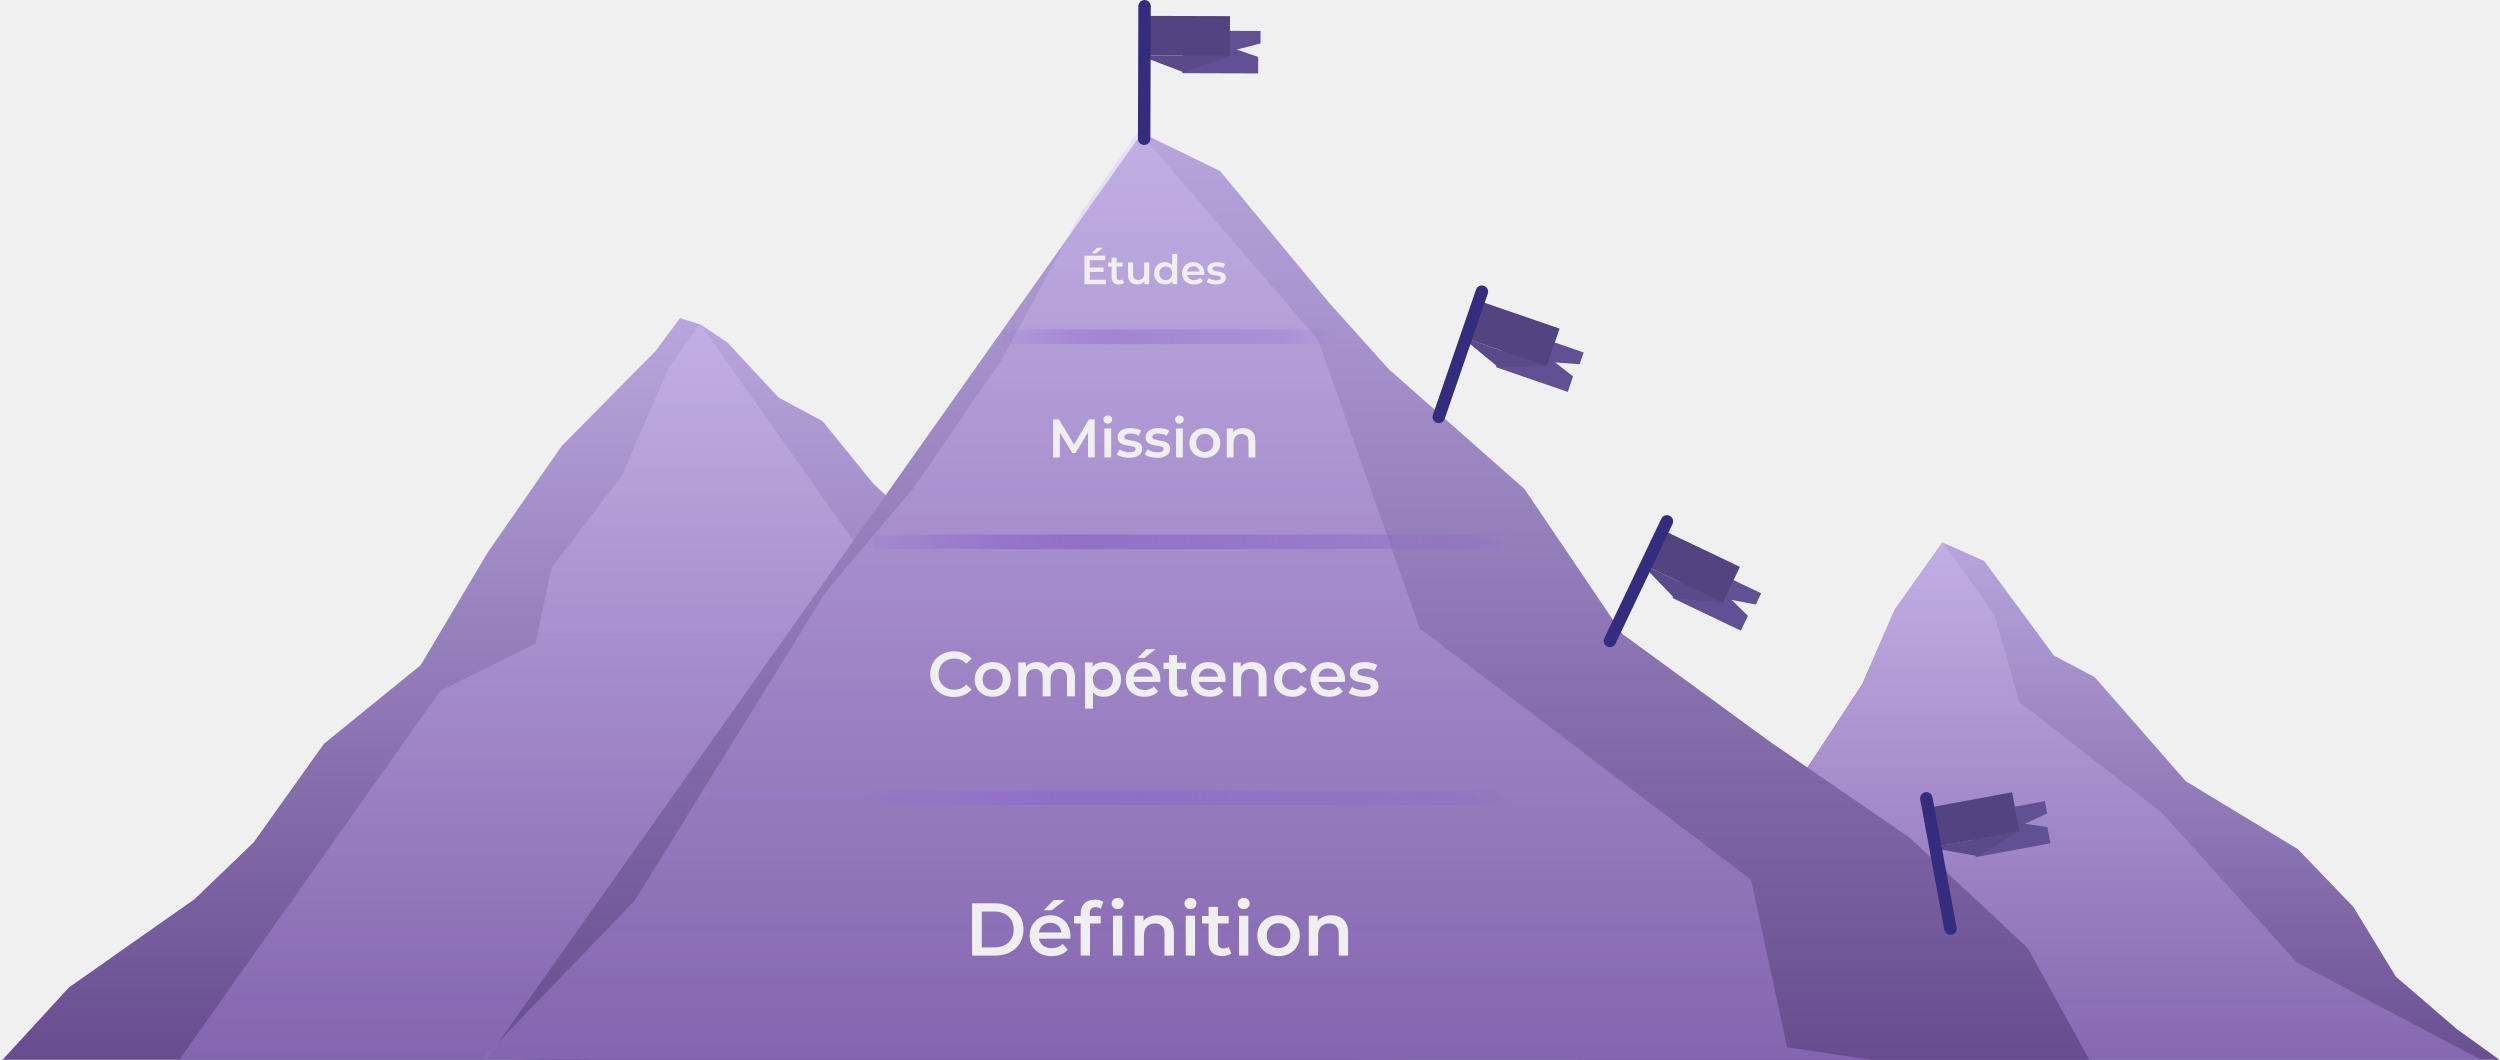
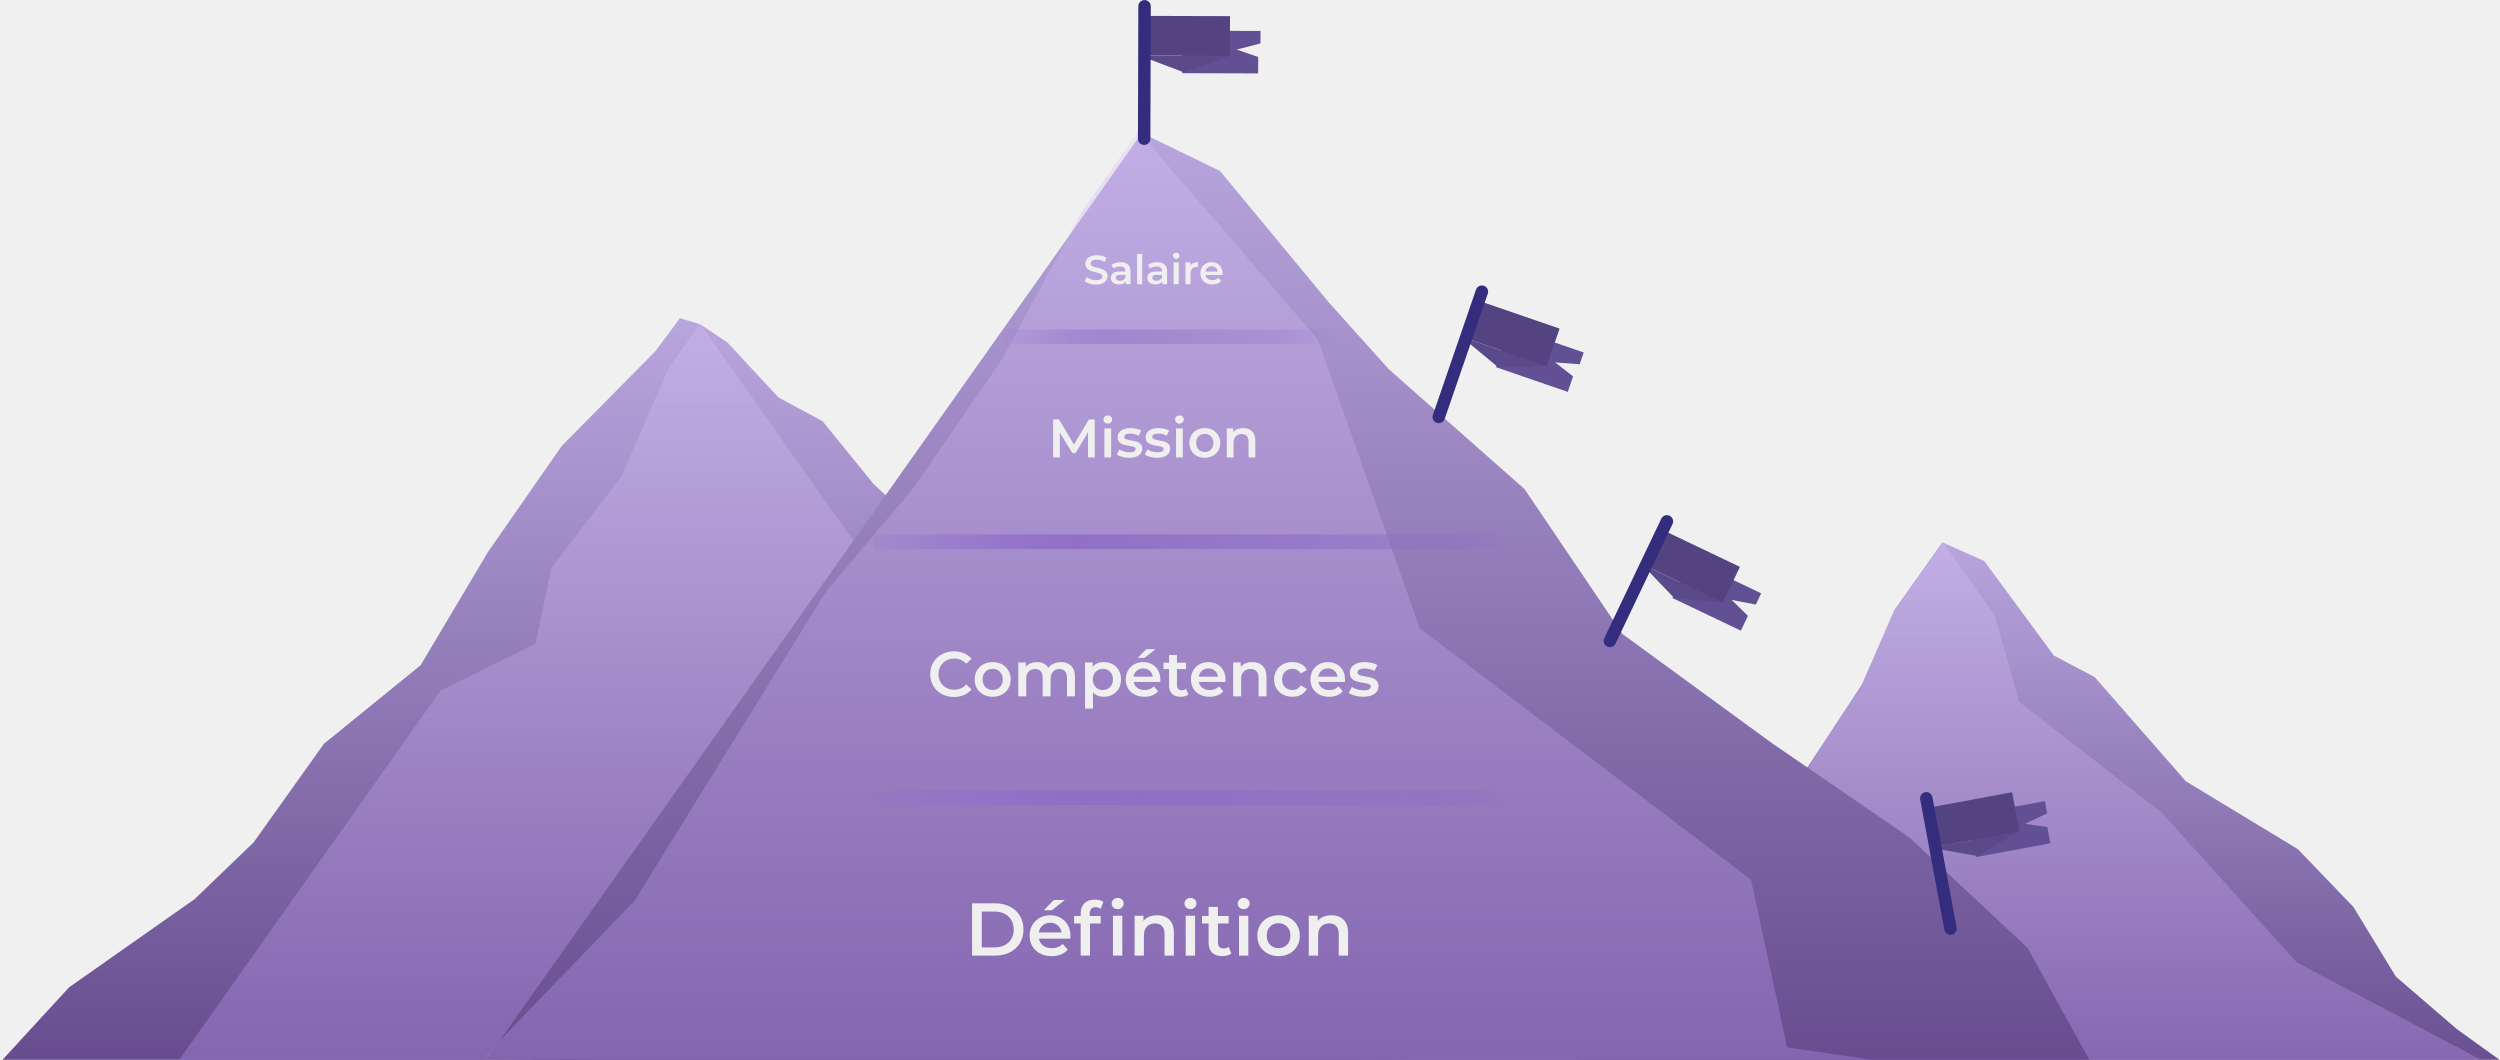
<svg xmlns="http://www.w3.org/2000/svg" width="2208" height="936" viewBox="0 0 2208 936" fill="none">
  <g clip-path="url(#clip0)">
    <path d="M1715.46 479L1752.5 495.5L1814 579L1850 598L1930.5 690L2029.5 750L2078.5 801L2116 862.5L2170 909L2228 950.711L1381 951L1441 895L1474.18 819.5L1514.5 717H1570.5L1644.5 604.5L1673.3 538.5L1715.46 479Z" fill="url(#paint0_linear)" />
    <path d="M1716.14 479L1670.8 543L1644.5 606L1604.5 665.5L1592.5 686L1381 952H2221.5L2028.5 850L1909.5 718L1783.5 620L1761.45 543L1716.14 479Z" fill="url(#paint1_linear)" />
    <path d="M618.5 286.5L642.5 302.5L687.5 351L726.5 372L771.552 427.5L1322 934.604L116 948L-6.5 945.5L61 872L172 794L224 744L286 657L371.5 587.5L431 487.5L496 394L579 310L600.5 281L618.5 286.5Z" fill="url(#paint2_linear)" />
    <path d="M618.302 286L1087 949.5L154 942L173.508 914.5L228.709 836.5L264.802 785.5L304.08 730L348.665 667L389.005 610L473 568.5L487 501.5L549 420.5L590.347 325.5L618.302 286Z" fill="url(#paint3_linear)" />
    <path d="M1008.5 117.5L1077.5 151L1173.5 267L1226.5 326L1346.5 432L1433 560L1564.5 656L1686.5 739.772L1790.75 837.136L1855.5 954.5L430 935L1008.5 117.5Z" fill="url(#paint4_linear)" />
    <path d="M1005.5 116L1164 300L1254 555L1546.5 777L1578.42 925L1733.5 948L426 935L560.5 795.5L729.5 522.5L806 432L884.5 318L955.616 186.5L1005.5 116Z" fill="url(#paint5_linear)" />
    <path d="M771 478.5H1381M626 704.5H1535.5" stroke="url(#paint6_linear)" stroke-opacity="0.9" stroke-width="13" />
    <line x1="885" y1="297.5" x2="1205" y2="297.5" stroke="url(#paint7_linear)" stroke-opacity="0.5" stroke-width="13" />
    <path d="M1550.74 533.946L1555.47 524.018L1493.2 494.312L1477.05 528.159L1537.52 557.003L1543.77 543.916L1529.42 529.869L1550.74 533.946Z" fill="#625095" />
    <path d="M1479.07 528.569L1449.57 497.88L1521.49 532.181L1479.07 528.569Z" fill="#5A4A89" />
    <path d="M1469.91 468.802L1536.7 500.66L1521.63 532.251L1454.84 500.393L1469.91 468.802Z" fill="#534381" />
    <rect x="1469.62" y="453.153" width="11" height="128" rx="5.5" transform="rotate(25.5 1469.62 453.153)" fill="#342D7E" />
    <path d="M1395.14 321.719L1398.73 311.318L1333.49 288.854L1321.28 324.311L1384.63 346.124L1389.35 332.414L1373.5 320.082L1395.14 321.719Z" fill="#625095" />
    <path d="M1323.33 324.489L1290.55 297.337L1365.88 323.276L1323.33 324.489Z" fill="#5A4A89" />
    <path d="M1307.46 266.144L1377.43 290.236L1366.03 323.329L1296.07 299.237L1307.46 266.144Z" fill="#534381" />
    <rect x="1305.4" y="250.628" width="11" height="128" rx="5.5" transform="rotate(19 1305.4 250.628)" fill="#342D7E" />
    <path d="M1113.27 38.341L1113.3 27.341L1044.3 27.133L1044.19 64.633L1111.19 64.835L1111.23 50.335L1092.25 43.778L1113.27 38.341Z" fill="#625095" />
    <path d="M1046.19 64.138L1006.4 49.018L1086.07 49.259L1046.19 64.138Z" fill="#5A4A89" />
    <path d="M1012.34 14.036L1086.34 14.259L1086.24 49.259L1012.24 49.036L1012.34 14.036Z" fill="#534381" />
    <rect x="1005.39" y="0.015" width="11" height="128" rx="5.5" transform="rotate(0.172961 1005.39 0.0151367)" fill="#342D7E" />
    <path d="M1808.03 718.363L1806.03 707.548L1738.18 720.122L1745.02 756.994L1810.9 744.784L1808.25 730.527L1788.39 727.598L1808.03 718.363Z" fill="#625095" />
    <path d="M1746.89 756.138L1704.99 748.649L1783.33 734.129L1746.89 756.138Z" fill="#5A4A89" />
    <path d="M1704.35 713.171L1777.11 699.686L1783.49 734.1L1710.73 747.585L1704.35 713.171Z" fill="#534381" />
    <rect x="1694.92" y="700.681" width="11" height="128" rx="5.5" transform="rotate(-10.5 1694.92 700.681)" fill="#342D7E" />
-     <path d="M976.702 247.076V251H957.802V225.8H976.198V229.724H962.482V236.276H974.65V240.128H962.482V247.076H976.702ZM968.89 218.816H974.182L967.918 223.748H964.03L968.89 218.816ZM992.692 249.956C992.164 250.388 991.516 250.712 990.748 250.928C990.004 251.144 989.212 251.252 988.372 251.252C986.26 251.252 984.628 250.7 983.476 249.596C982.324 248.492 981.748 246.884 981.748 244.772V235.52H978.58V231.92H981.748V227.528H986.248V231.92H991.396V235.52H986.248V244.664C986.248 245.6 986.476 246.32 986.932 246.824C987.388 247.304 988.048 247.544 988.912 247.544C989.92 247.544 990.76 247.28 991.432 246.752L992.692 249.956ZM1015.01 231.776V251H1010.72V248.552C1010 249.416 1009.1 250.088 1008.02 250.568C1006.94 251.024 1005.78 251.252 1004.53 251.252C1001.96 251.252 999.933 250.544 998.445 249.128C996.981 247.688 996.249 245.564 996.249 242.756V231.776H1000.75V242.144C1000.75 243.872 1001.13 245.168 1001.9 246.032C1002.69 246.872 1003.81 247.292 1005.25 247.292C1006.86 247.292 1008.13 246.8 1009.07 245.816C1010.03 244.808 1010.51 243.368 1010.51 241.496V231.776H1015.01ZM1039.73 224.288V251H1035.41V248.516C1034.66 249.428 1033.74 250.112 1032.63 250.568C1031.55 251.024 1030.35 251.252 1029.03 251.252C1027.19 251.252 1025.52 250.844 1024.03 250.028C1022.57 249.212 1021.41 248.06 1020.57 246.572C1019.73 245.06 1019.31 243.332 1019.31 241.388C1019.31 239.444 1019.73 237.728 1020.57 236.24C1021.41 234.752 1022.57 233.6 1024.03 232.784C1025.52 231.968 1027.19 231.56 1029.03 231.56C1030.31 231.56 1031.47 231.776 1032.53 232.208C1033.58 232.64 1034.48 233.288 1035.23 234.152V224.288H1039.73ZM1029.57 247.4C1030.65 247.4 1031.63 247.16 1032.49 246.68C1033.35 246.176 1034.04 245.468 1034.54 244.556C1035.05 243.644 1035.3 242.588 1035.3 241.388C1035.3 240.188 1035.05 239.132 1034.54 238.22C1034.04 237.308 1033.35 236.612 1032.49 236.132C1031.63 235.628 1030.65 235.376 1029.57 235.376C1028.49 235.376 1027.52 235.628 1026.66 236.132C1025.79 236.612 1025.11 237.308 1024.61 238.22C1024.1 239.132 1023.85 240.188 1023.85 241.388C1023.85 242.588 1024.1 243.644 1024.61 244.556C1025.11 245.468 1025.79 246.176 1026.66 246.68C1027.52 247.16 1028.49 247.4 1029.57 247.4ZM1063.68 241.496C1063.68 241.808 1063.66 242.252 1063.61 242.828H1048.53C1048.79 244.244 1049.48 245.372 1050.58 246.212C1051.71 247.028 1053.1 247.436 1054.76 247.436C1056.87 247.436 1058.61 246.74 1059.98 245.348L1062.39 248.12C1061.52 249.152 1060.43 249.932 1059.11 250.46C1057.79 250.988 1056.3 251.252 1054.65 251.252C1052.54 251.252 1050.68 250.832 1049.07 249.992C1047.46 249.152 1046.21 247.988 1045.32 246.5C1044.46 244.988 1044.03 243.284 1044.03 241.388C1044.03 239.516 1044.45 237.836 1045.29 236.348C1046.15 234.836 1047.34 233.66 1048.85 232.82C1050.36 231.98 1052.07 231.56 1053.96 231.56C1055.84 231.56 1057.5 231.98 1058.97 232.82C1060.46 233.636 1061.61 234.8 1062.42 236.312C1063.26 237.8 1063.68 239.528 1063.68 241.496ZM1053.96 235.16C1052.52 235.16 1051.3 235.592 1050.29 236.456C1049.31 237.296 1048.71 238.424 1048.49 239.84H1059.4C1059.21 238.448 1058.62 237.32 1057.64 236.456C1056.65 235.592 1055.43 235.16 1053.96 235.16ZM1073.95 251.252C1072.39 251.252 1070.86 251.048 1069.37 250.64C1067.89 250.232 1066.7 249.716 1065.81 249.092L1067.54 245.672C1068.4 246.248 1069.43 246.716 1070.63 247.076C1071.86 247.412 1073.06 247.58 1074.23 247.58C1076.92 247.58 1078.27 246.872 1078.27 245.456C1078.27 244.784 1077.92 244.316 1077.22 244.052C1076.55 243.788 1075.46 243.536 1073.95 243.296C1072.36 243.056 1071.07 242.78 1070.06 242.468C1069.07 242.156 1068.21 241.616 1067.47 240.848C1066.75 240.056 1066.39 238.964 1066.39 237.572C1066.39 235.748 1067.14 234.296 1068.65 233.216C1070.19 232.112 1072.25 231.56 1074.85 231.56C1076.17 231.56 1077.49 231.716 1078.81 232.028C1080.13 232.316 1081.21 232.712 1082.05 233.216L1080.32 236.636C1078.69 235.676 1076.85 235.196 1074.81 235.196C1073.49 235.196 1072.48 235.4 1071.79 235.808C1071.11 236.192 1070.78 236.708 1070.78 237.356C1070.78 238.076 1071.14 238.592 1071.86 238.904C1072.6 239.192 1073.74 239.468 1075.28 239.732C1076.81 239.972 1078.07 240.248 1079.06 240.56C1080.04 240.872 1080.88 241.4 1081.58 242.144C1082.3 242.888 1082.66 243.944 1082.66 245.312C1082.66 247.112 1081.88 248.552 1080.32 249.632C1078.76 250.712 1076.63 251.252 1073.95 251.252Z" fill="#EFEFEF" />
+     <path d="M968.022 251.36C966.078 251.36 964.194 251.084 962.37 250.532C960.57 249.98 959.142 249.248 958.086 248.336L959.706 244.7C960.738 245.516 961.998 246.188 963.486 246.716C964.998 247.22 966.51 247.472 968.022 247.472C969.894 247.472 971.286 247.172 972.198 246.572C973.134 245.972 973.602 245.18 973.602 244.196C973.602 243.476 973.338 242.888 972.81 242.432C972.306 241.952 971.658 241.58 970.866 241.316C970.074 241.052 968.994 240.752 967.626 240.416C965.706 239.96 964.146 239.504 962.946 239.048C961.77 238.592 960.75 237.884 959.886 236.924C959.046 235.94 958.626 234.62 958.626 232.964C958.626 231.572 958.998 230.312 959.742 229.184C960.51 228.032 961.65 227.12 963.162 226.448C964.698 225.776 966.57 225.44 968.778 225.44C970.314 225.44 971.826 225.632 973.314 226.016C974.802 226.4 976.086 226.952 977.166 227.672L975.69 231.308C974.586 230.66 973.434 230.168 972.234 229.832C971.034 229.496 969.87 229.328 968.742 229.328C966.894 229.328 965.514 229.64 964.602 230.264C963.714 230.888 963.27 231.716 963.27 232.748C963.27 233.468 963.522 234.056 964.026 234.512C964.554 234.968 965.214 235.328 966.006 235.592C966.798 235.856 967.878 236.156 969.246 236.492C971.118 236.924 972.654 237.38 973.854 237.86C975.054 238.316 976.074 239.024 976.914 239.984C977.778 240.944 978.21 242.24 978.21 243.872C978.21 245.264 977.826 246.524 977.058 247.652C976.314 248.78 975.174 249.68 973.638 250.352C972.102 251.024 970.23 251.36 968.022 251.36ZM989.763 231.56C992.595 231.56 994.755 232.244 996.243 233.612C997.755 234.956 998.511 236.996 998.511 239.732V251H994.263V248.66C993.711 249.5 992.919 250.148 991.887 250.604C990.879 251.036 989.655 251.252 988.215 251.252C986.775 251.252 985.515 251.012 984.435 250.532C983.355 250.028 982.515 249.344 981.915 248.48C981.339 247.592 981.051 246.596 981.051 245.492C981.051 243.764 981.687 242.384 982.959 241.352C984.255 240.296 986.283 239.768 989.043 239.768H994.011V239.48C994.011 238.136 993.603 237.104 992.787 236.384C991.995 235.664 990.807 235.304 989.223 235.304C988.143 235.304 987.075 235.472 986.019 235.808C984.987 236.144 984.111 236.612 983.391 237.212L981.627 233.936C982.635 233.168 983.847 232.58 985.263 232.172C986.679 231.764 988.179 231.56 989.763 231.56ZM989.151 247.976C990.279 247.976 991.275 247.724 992.139 247.22C993.027 246.692 993.651 245.948 994.011 244.988V242.756H989.367C986.775 242.756 985.479 243.608 985.479 245.312C985.479 246.128 985.803 246.776 986.451 247.256C987.099 247.736 987.999 247.976 989.151 247.976ZM1004.29 224.288H1008.79V251H1004.29V224.288ZM1022.04 231.56C1024.87 231.56 1027.03 232.244 1028.52 233.612C1030.03 234.956 1030.78 236.996 1030.78 239.732V251H1026.54V248.66C1025.98 249.5 1025.19 250.148 1024.16 250.604C1023.15 251.036 1021.93 251.252 1020.49 251.252C1019.05 251.252 1017.79 251.012 1016.71 250.532C1015.63 250.028 1014.79 249.344 1014.19 248.48C1013.61 247.592 1013.32 246.596 1013.32 245.492C1013.32 243.764 1013.96 242.384 1015.23 241.352C1016.53 240.296 1018.56 239.768 1021.32 239.768H1026.28V239.48C1026.28 238.136 1025.88 237.104 1025.06 236.384C1024.27 235.664 1023.08 235.304 1021.5 235.304C1020.42 235.304 1019.35 235.472 1018.29 235.808C1017.26 236.144 1016.38 236.612 1015.66 237.212L1013.9 233.936C1014.91 233.168 1016.12 232.58 1017.54 232.172C1018.95 231.764 1020.45 231.56 1022.04 231.56ZM1021.42 247.976C1022.55 247.976 1023.55 247.724 1024.41 247.22C1025.3 246.692 1025.92 245.948 1026.28 244.988V242.756H1021.64C1019.05 242.756 1017.75 243.608 1017.75 245.312C1017.75 246.128 1018.08 246.776 1018.72 247.256C1019.37 247.736 1020.27 247.976 1021.42 247.976ZM1036.56 231.776H1041.06V251H1036.56V231.776ZM1038.83 228.608C1038.01 228.608 1037.33 228.356 1036.78 227.852C1036.22 227.324 1035.95 226.676 1035.95 225.908C1035.95 225.14 1036.22 224.504 1036.78 224C1037.33 223.472 1038.01 223.208 1038.83 223.208C1039.64 223.208 1040.33 223.46 1040.88 223.964C1041.43 224.444 1041.71 225.056 1041.71 225.8C1041.71 226.592 1041.43 227.264 1040.88 227.816C1040.35 228.344 1039.67 228.608 1038.83 228.608ZM1051.25 234.584C1052.55 232.568 1054.83 231.56 1058.09 231.56V235.844C1057.71 235.772 1057.36 235.736 1057.05 235.736C1055.29 235.736 1053.93 236.252 1052.94 237.284C1051.96 238.292 1051.47 239.756 1051.47 241.676V251H1046.97V231.776H1051.25V234.584ZM1079.8 241.496C1079.8 241.808 1079.78 242.252 1079.73 242.828H1064.65C1064.91 244.244 1065.6 245.372 1066.7 246.212C1067.83 247.028 1069.22 247.436 1070.88 247.436C1072.99 247.436 1074.73 246.74 1076.1 245.348L1078.51 248.12C1077.64 249.152 1076.55 249.932 1075.23 250.46C1073.91 250.988 1072.42 251.252 1070.77 251.252C1068.66 251.252 1066.8 250.832 1065.19 249.992C1063.58 249.152 1062.33 247.988 1061.44 246.5C1060.58 244.988 1060.15 243.284 1060.15 241.388C1060.15 239.516 1060.57 237.836 1061.41 236.348C1062.27 234.836 1063.46 233.66 1064.97 232.82C1066.48 231.98 1068.19 231.56 1070.08 231.56C1071.96 231.56 1073.62 231.98 1075.09 232.82C1076.58 233.636 1077.73 234.8 1078.54 236.312C1079.38 237.8 1079.8 239.528 1079.8 241.496ZM1070.08 235.16C1068.64 235.16 1067.42 235.592 1066.41 236.456C1065.43 237.296 1064.83 238.424 1064.61 239.84H1075.52C1075.33 238.448 1074.74 237.32 1073.76 236.456C1072.77 235.592 1071.55 235.16 1070.08 235.16Z" fill="#EFEFEF" />
    <path d="M960.978 404L960.93 381.728L949.89 400.16H947.106L936.066 382.016V404H930.114V370.4H935.25L948.594 392.672L961.698 370.4H966.834L966.882 404H960.978ZM975.381 378.368H981.381V404H975.381V378.368ZM978.405 374.144C977.317 374.144 976.405 373.808 975.669 373.136C974.933 372.432 974.565 371.568 974.565 370.544C974.565 369.52 974.933 368.672 975.669 368C976.405 367.296 977.317 366.944 978.405 366.944C979.493 366.944 980.405 367.28 981.141 367.952C981.877 368.592 982.245 369.408 982.245 370.4C982.245 371.456 981.877 372.352 981.141 373.088C980.437 373.792 979.525 374.144 978.405 374.144ZM997.176 404.336C995.096 404.336 993.064 404.064 991.08 403.52C989.096 402.976 987.512 402.288 986.328 401.456L988.632 396.896C989.784 397.664 991.16 398.288 992.76 398.768C994.392 399.216 995.992 399.44 997.56 399.44C1001.14 399.44 1002.94 398.496 1002.94 396.608C1002.94 395.712 1002.47 395.088 1001.54 394.736C1000.65 394.384 999.192 394.048 997.176 393.728C995.064 393.408 993.336 393.04 991.992 392.624C990.68 392.208 989.528 391.488 988.536 390.464C987.576 389.408 987.096 387.952 987.096 386.096C987.096 383.664 988.104 381.728 990.12 380.288C992.168 378.816 994.92 378.08 998.376 378.08C1000.14 378.08 1001.9 378.288 1003.66 378.704C1005.42 379.088 1006.86 379.616 1007.98 380.288L1005.67 384.848C1003.5 383.568 1001.05 382.928 998.328 382.928C996.568 382.928 995.224 383.2 994.296 383.744C993.4 384.256 992.952 384.944 992.952 385.808C992.952 386.768 993.432 387.456 994.392 387.872C995.384 388.256 996.904 388.624 998.952 388.976C1001 389.296 1002.68 389.664 1003.99 390.08C1005.3 390.496 1006.42 391.2 1007.35 392.192C1008.31 393.184 1008.79 394.592 1008.79 396.416C1008.79 398.816 1007.75 400.736 1005.67 402.176C1003.59 403.616 1000.76 404.336 997.176 404.336ZM1021.88 404.336C1019.8 404.336 1017.77 404.064 1015.78 403.52C1013.8 402.976 1012.22 402.288 1011.03 401.456L1013.34 396.896C1014.49 397.664 1015.86 398.288 1017.46 398.768C1019.1 399.216 1020.7 399.44 1022.26 399.44C1025.85 399.44 1027.64 398.496 1027.64 396.608C1027.64 395.712 1027.18 395.088 1026.25 394.736C1025.35 394.384 1023.9 394.048 1021.88 393.728C1019.77 393.408 1018.04 393.04 1016.7 392.624C1015.38 392.208 1014.23 391.488 1013.24 390.464C1012.28 389.408 1011.8 387.952 1011.8 386.096C1011.8 383.664 1012.81 381.728 1014.82 380.288C1016.87 378.816 1019.62 378.08 1023.08 378.08C1024.84 378.08 1026.6 378.288 1028.36 378.704C1030.12 379.088 1031.56 379.616 1032.68 380.288L1030.38 384.848C1028.2 383.568 1025.75 382.928 1023.03 382.928C1021.27 382.928 1019.93 383.2 1019 383.744C1018.1 384.256 1017.66 384.944 1017.66 385.808C1017.66 386.768 1018.14 387.456 1019.1 387.872C1020.09 388.256 1021.61 388.624 1023.66 388.976C1025.7 389.296 1027.38 389.664 1028.7 390.08C1030.01 390.496 1031.13 391.2 1032.06 392.192C1033.02 393.184 1033.5 394.592 1033.5 396.416C1033.5 398.816 1032.46 400.736 1030.38 402.176C1028.3 403.616 1025.46 404.336 1021.88 404.336ZM1038.66 378.368H1044.66V404H1038.66V378.368ZM1041.69 374.144C1040.6 374.144 1039.69 373.808 1038.95 373.136C1038.21 372.432 1037.85 371.568 1037.85 370.544C1037.85 369.52 1038.21 368.672 1038.95 368C1039.69 367.296 1040.6 366.944 1041.69 366.944C1042.77 366.944 1043.69 367.28 1044.42 367.952C1045.16 368.592 1045.53 369.408 1045.53 370.4C1045.53 371.456 1045.16 372.352 1044.42 373.088C1043.72 373.792 1042.81 374.144 1041.69 374.144ZM1064.06 404.336C1061.47 404.336 1059.13 403.776 1057.05 402.656C1054.97 401.536 1053.34 399.984 1052.15 398C1051 395.984 1050.43 393.712 1050.43 391.184C1050.43 388.656 1051 386.4 1052.15 384.416C1053.34 382.432 1054.97 380.88 1057.05 379.76C1059.13 378.64 1061.47 378.08 1064.06 378.08C1066.68 378.08 1069.03 378.64 1071.11 379.76C1073.19 380.88 1074.81 382.432 1075.96 384.416C1077.15 386.4 1077.74 388.656 1077.74 391.184C1077.74 393.712 1077.15 395.984 1075.96 398C1074.81 399.984 1073.19 401.536 1071.11 402.656C1069.03 403.776 1066.68 404.336 1064.06 404.336ZM1064.06 399.2C1066.27 399.2 1068.09 398.464 1069.53 396.992C1070.97 395.52 1071.69 393.584 1071.69 391.184C1071.69 388.784 1070.97 386.848 1069.53 385.376C1068.09 383.904 1066.27 383.168 1064.06 383.168C1061.85 383.168 1060.03 383.904 1058.59 385.376C1057.18 386.848 1056.47 388.784 1056.47 391.184C1056.47 393.584 1057.18 395.52 1058.59 396.992C1060.03 398.464 1061.85 399.2 1064.06 399.2ZM1098.02 378.08C1101.25 378.08 1103.84 379.024 1105.8 380.912C1107.75 382.8 1108.72 385.6 1108.72 389.312V404H1102.72V390.08C1102.72 387.84 1102.2 386.16 1101.14 385.04C1100.08 383.888 1098.58 383.312 1096.63 383.312C1094.42 383.312 1092.68 383.984 1091.4 385.328C1090.12 386.64 1089.48 388.544 1089.48 391.04V404H1083.48V378.368H1089.19V381.68C1090.18 380.496 1091.43 379.6 1092.93 378.992C1094.44 378.384 1096.13 378.08 1098.02 378.08Z" fill="#EFEFEF" />
    <path d="M842.498 615.56C838.541 615.56 834.957 614.701 831.746 612.984C828.573 611.229 826.071 608.821 824.242 605.76C822.45 602.699 821.554 599.245 821.554 595.4C821.554 591.555 822.469 588.101 824.298 585.04C826.127 581.979 828.629 579.589 831.802 577.872C835.013 576.117 838.597 575.24 842.554 575.24C845.765 575.24 848.695 575.8 851.346 576.92C853.997 578.04 856.237 579.664 858.066 581.792L853.362 586.216C850.525 583.155 847.034 581.624 842.89 581.624C840.202 581.624 837.794 582.221 835.666 583.416C833.538 584.573 831.877 586.197 830.682 588.288C829.487 590.379 828.89 592.749 828.89 595.4C828.89 598.051 829.487 600.421 830.682 602.512C831.877 604.603 833.538 606.245 835.666 607.44C837.794 608.597 840.202 609.176 842.89 609.176C847.034 609.176 850.525 607.627 853.362 604.528L858.066 609.008C856.237 611.136 853.978 612.76 851.29 613.88C848.639 615 845.709 615.56 842.498 615.56ZM876.716 615.392C873.692 615.392 870.966 614.739 868.54 613.432C866.113 612.125 864.209 610.315 862.828 608C861.484 605.648 860.812 602.997 860.812 600.048C860.812 597.099 861.484 594.467 862.828 592.152C864.209 589.837 866.113 588.027 868.54 586.72C870.966 585.413 873.692 584.76 876.716 584.76C879.777 584.76 882.521 585.413 884.948 586.72C887.374 588.027 889.26 589.837 890.604 592.152C891.985 594.467 892.676 597.099 892.676 600.048C892.676 602.997 891.985 605.648 890.604 608C889.26 610.315 887.374 612.125 884.948 613.432C882.521 614.739 879.777 615.392 876.716 615.392ZM876.716 609.4C879.292 609.4 881.42 608.541 883.1 606.824C884.78 605.107 885.62 602.848 885.62 600.048C885.62 597.248 884.78 594.989 883.1 593.272C881.42 591.555 879.292 590.696 876.716 590.696C874.14 590.696 872.012 591.555 870.332 593.272C868.689 594.989 867.868 597.248 867.868 600.048C867.868 602.848 868.689 605.107 870.332 606.824C872.012 608.541 874.14 609.4 876.716 609.4ZM937.113 584.76C940.884 584.76 943.871 585.861 946.073 588.064C948.276 590.229 949.377 593.496 949.377 597.864V615H942.377V598.76C942.377 596.147 941.799 594.187 940.641 592.88C939.484 591.536 937.823 590.864 935.657 590.864C933.305 590.864 931.42 591.648 930.001 593.216C928.583 594.747 927.873 596.949 927.873 599.824V615H920.873V598.76C920.873 596.147 920.295 594.187 919.137 592.88C917.98 591.536 916.319 590.864 914.153 590.864C911.764 590.864 909.86 591.629 908.441 593.16C907.06 594.691 906.369 596.912 906.369 599.824V615H899.369V585.096H906.033V588.904C907.153 587.56 908.553 586.533 910.233 585.824C911.913 585.115 913.78 584.76 915.833 584.76C918.073 584.76 920.052 585.189 921.769 586.048C923.524 586.869 924.905 588.101 925.913 589.744C927.145 588.176 928.732 586.963 930.673 586.104C932.615 585.208 934.761 584.76 937.113 584.76ZM974.898 584.76C977.81 584.76 980.405 585.395 982.682 586.664C984.997 587.933 986.808 589.725 988.114 592.04C989.421 594.355 990.074 597.024 990.074 600.048C990.074 603.072 989.421 605.76 988.114 608.112C986.808 610.427 984.997 612.219 982.682 613.488C980.405 614.757 977.81 615.392 974.898 615.392C970.866 615.392 967.674 614.048 965.322 611.36V625.864H958.322V585.096H964.986V589.016C966.144 587.597 967.562 586.533 969.242 585.824C970.96 585.115 972.845 584.76 974.898 584.76ZM974.114 609.4C976.69 609.4 978.8 608.541 980.442 606.824C982.122 605.107 982.962 602.848 982.962 600.048C982.962 597.248 982.122 594.989 980.442 593.272C978.8 591.555 976.69 590.696 974.114 590.696C972.434 590.696 970.922 591.088 969.578 591.872C968.234 592.619 967.17 593.701 966.386 595.12C965.602 596.539 965.21 598.181 965.21 600.048C965.21 601.915 965.602 603.557 966.386 604.976C967.17 606.395 968.234 607.496 969.578 608.28C970.922 609.027 972.434 609.4 974.114 609.4ZM1024.83 600.216C1024.83 600.701 1024.79 601.392 1024.71 602.288H1001.25C1001.66 604.491 1002.72 606.245 1004.44 607.552C1006.2 608.821 1008.36 609.456 1010.94 609.456C1014.22 609.456 1016.93 608.373 1019.06 606.208L1022.81 610.52C1021.47 612.125 1019.77 613.339 1017.71 614.16C1015.66 614.981 1013.35 615.392 1010.77 615.392C1007.48 615.392 1004.59 614.739 1002.09 613.432C999.588 612.125 997.646 610.315 996.265 608C994.921 605.648 994.249 602.997 994.249 600.048C994.249 597.136 994.902 594.523 996.209 592.208C997.553 589.856 999.401 588.027 1001.75 586.72C1004.11 585.413 1006.76 584.76 1009.71 584.76C1012.62 584.76 1015.21 585.413 1017.49 586.72C1019.8 587.989 1021.6 589.8 1022.87 592.152C1024.17 594.467 1024.83 597.155 1024.83 600.216ZM1009.71 590.36C1007.47 590.36 1005.56 591.032 1003.99 592.376C1002.46 593.683 1001.53 595.437 1001.19 597.64H1018.16C1017.86 595.475 1016.95 593.72 1015.42 592.376C1013.89 591.032 1011.98 590.36 1009.71 590.36ZM1012.39 573.336H1020.63L1010.88 581.008H1004.83L1012.39 573.336ZM1049.53 613.376C1048.7 614.048 1047.7 614.552 1046.5 614.888C1045.34 615.224 1044.11 615.392 1042.81 615.392C1039.52 615.392 1036.98 614.533 1035.19 612.816C1033.4 611.099 1032.5 608.597 1032.5 605.312V590.92H1027.57V585.32H1032.5V578.488H1039.5V585.32H1047.51V590.92H1039.5V605.144C1039.5 606.6 1039.86 607.72 1040.57 608.504C1041.27 609.251 1042.3 609.624 1043.65 609.624C1045.21 609.624 1046.52 609.213 1047.57 608.392L1049.53 613.376ZM1082.41 600.216C1082.41 600.701 1082.37 601.392 1082.3 602.288H1058.84C1059.25 604.491 1060.31 606.245 1062.03 607.552C1063.78 608.821 1065.95 609.456 1068.52 609.456C1071.81 609.456 1074.52 608.373 1076.64 606.208L1080.4 610.52C1079.05 612.125 1077.35 613.339 1075.3 614.16C1073.25 614.981 1070.93 615.392 1068.36 615.392C1065.07 615.392 1062.18 614.739 1059.68 613.432C1057.17 612.125 1055.23 610.315 1053.85 608C1052.51 605.648 1051.84 602.997 1051.84 600.048C1051.84 597.136 1052.49 594.523 1053.8 592.208C1055.14 589.856 1056.99 588.027 1059.34 586.72C1061.69 585.413 1064.34 584.76 1067.29 584.76C1070.2 584.76 1072.8 585.413 1075.08 586.72C1077.39 587.989 1079.18 589.8 1080.45 592.152C1081.76 594.467 1082.41 597.155 1082.41 600.216ZM1067.29 590.36C1065.05 590.36 1063.15 591.032 1061.58 592.376C1060.05 593.683 1059.12 595.437 1058.78 597.64H1075.75C1075.45 595.475 1074.53 593.72 1073 592.376C1071.47 591.032 1069.57 590.36 1067.29 590.36ZM1106.1 584.76C1109.87 584.76 1112.9 585.861 1115.17 588.064C1117.45 590.267 1118.59 593.533 1118.59 597.864V615H1111.59V598.76C1111.59 596.147 1110.97 594.187 1109.74 592.88C1108.51 591.536 1106.76 590.864 1104.48 590.864C1101.9 590.864 1099.87 591.648 1098.37 593.216C1096.88 594.747 1096.13 596.968 1096.13 599.88V615H1089.13V585.096H1095.8V588.96C1096.96 587.579 1098.41 586.533 1100.17 585.824C1101.92 585.115 1103.9 584.76 1106.1 584.76ZM1141.46 615.392C1138.37 615.392 1135.58 614.739 1133.12 613.432C1130.66 612.125 1128.73 610.315 1127.35 608C1125.97 605.648 1125.28 602.997 1125.28 600.048C1125.28 597.099 1125.97 594.467 1127.35 592.152C1128.73 589.837 1130.64 588.027 1133.06 586.72C1135.53 585.413 1138.33 584.76 1141.46 584.76C1144.41 584.76 1146.99 585.357 1149.19 586.552C1151.43 587.747 1153.11 589.464 1154.23 591.704L1148.86 594.84C1148 593.459 1146.92 592.432 1145.61 591.76C1144.34 591.051 1142.94 590.696 1141.41 590.696C1138.8 590.696 1136.63 591.555 1134.91 593.272C1133.2 594.952 1132.34 597.211 1132.34 600.048C1132.34 602.885 1133.18 605.163 1134.86 606.88C1136.57 608.56 1138.76 609.4 1141.41 609.4C1142.94 609.4 1144.34 609.064 1145.61 608.392C1146.92 607.683 1148 606.637 1148.86 605.256L1154.23 608.392C1153.08 610.632 1151.38 612.368 1149.14 613.6C1146.93 614.795 1144.38 615.392 1141.46 615.392ZM1187.96 600.216C1187.96 600.701 1187.92 601.392 1187.85 602.288H1164.38C1164.79 604.491 1165.86 606.245 1167.57 607.552C1169.33 608.821 1171.49 609.456 1174.07 609.456C1177.36 609.456 1180.06 608.373 1182.19 606.208L1185.94 610.52C1184.6 612.125 1182.9 613.339 1180.85 614.16C1178.79 614.981 1176.48 615.392 1173.9 615.392C1170.62 615.392 1167.72 614.739 1165.22 613.432C1162.72 612.125 1160.78 610.315 1159.4 608C1158.05 605.648 1157.38 602.997 1157.38 600.048C1157.38 597.136 1158.04 594.523 1159.34 592.208C1160.69 589.856 1162.53 588.027 1164.89 586.72C1167.24 585.413 1169.89 584.76 1172.84 584.76C1175.75 584.76 1178.34 585.413 1180.62 586.72C1182.94 587.989 1184.73 589.8 1186 592.152C1187.3 594.467 1187.96 597.155 1187.96 600.216ZM1172.84 590.36C1170.6 590.36 1168.69 591.032 1167.13 592.376C1165.6 593.683 1164.66 595.437 1164.33 597.64H1181.29C1181 595.475 1180.08 593.72 1178.55 592.376C1177.02 591.032 1175.12 590.36 1172.84 590.36ZM1203.92 615.392C1201.5 615.392 1199.12 615.075 1196.81 614.44C1194.5 613.805 1192.65 613.003 1191.27 612.032L1193.95 606.712C1195.3 607.608 1196.9 608.336 1198.77 608.896C1200.67 609.419 1202.54 609.68 1204.37 609.68C1208.55 609.68 1210.64 608.579 1210.64 606.376C1210.64 605.331 1210.1 604.603 1209.02 604.192C1207.97 603.781 1206.27 603.389 1203.92 603.016C1201.46 602.643 1199.44 602.213 1197.87 601.728C1196.34 601.243 1195 600.403 1193.84 599.208C1192.72 597.976 1192.16 596.277 1192.16 594.112C1192.16 591.275 1193.34 589.016 1195.69 587.336C1198.08 585.619 1201.29 584.76 1205.32 584.76C1207.38 584.76 1209.43 585.003 1211.48 585.488C1213.54 585.936 1215.22 586.552 1216.52 587.336L1213.83 592.656C1211.3 591.163 1208.44 590.416 1205.27 590.416C1203.21 590.416 1201.64 590.733 1200.56 591.368C1199.52 591.965 1198.99 592.768 1198.99 593.776C1198.99 594.896 1199.55 595.699 1200.67 596.184C1201.83 596.632 1203.6 597.061 1205.99 597.472C1208.38 597.845 1210.34 598.275 1211.87 598.76C1213.4 599.245 1214.71 600.067 1215.79 601.224C1216.91 602.381 1217.47 604.024 1217.47 606.152C1217.47 608.952 1216.26 611.192 1213.83 612.872C1211.41 614.552 1208.1 615.392 1203.92 615.392Z" fill="#EFEFEF" />
    <path d="M858.533 797.8H878.729C883.657 797.8 888.035 798.768 891.863 800.704C895.691 802.596 898.661 805.302 900.773 808.822C902.885 812.298 903.941 816.324 903.941 820.9C903.941 825.476 902.885 829.524 900.773 833.044C898.661 836.52 895.691 839.226 891.863 841.162C888.035 843.054 883.657 844 878.729 844H858.533V797.8ZM878.333 836.74C881.721 836.74 884.691 836.102 887.243 834.826C889.839 833.506 891.819 831.658 893.183 829.282C894.591 826.862 895.295 824.068 895.295 820.9C895.295 817.732 894.591 814.96 893.183 812.584C891.819 810.164 889.839 808.316 887.243 807.04C884.691 805.72 881.721 805.06 878.333 805.06H867.113V836.74H878.333ZM945.4 826.576C945.4 827.148 945.356 827.962 945.268 829.018H917.614C918.098 831.614 919.352 833.682 921.376 835.222C923.444 836.718 925.996 837.466 929.032 837.466C932.904 837.466 936.094 836.19 938.602 833.638L943.024 838.72C941.44 840.612 939.438 842.042 937.018 843.01C934.598 843.978 931.87 844.462 928.834 844.462C924.962 844.462 921.552 843.692 918.604 842.152C915.656 840.612 913.368 838.478 911.74 835.75C910.156 832.978 909.364 829.854 909.364 826.378C909.364 822.946 910.134 819.866 911.674 817.138C913.258 814.366 915.436 812.21 918.208 810.67C920.98 809.13 924.104 808.36 927.58 808.36C931.012 808.36 934.07 809.13 936.754 810.67C939.482 812.166 941.594 814.3 943.09 817.072C944.63 819.8 945.4 822.968 945.4 826.576ZM927.58 814.96C924.94 814.96 922.696 815.752 920.848 817.336C919.044 818.876 917.944 820.944 917.548 823.54H937.546C937.194 820.988 936.116 818.92 934.312 817.336C932.508 815.752 930.264 814.96 927.58 814.96ZM930.748 794.896H940.45L928.966 803.938H921.838L930.748 794.896ZM967.647 801.232C964.171 801.232 962.433 803.124 962.433 806.908V809.02H972.135V815.62H962.697V844H954.447V815.62H948.639V809.02H954.447V806.776C954.447 802.992 955.547 800.022 957.747 797.866C959.947 795.666 963.049 794.566 967.053 794.566C970.221 794.566 972.707 795.204 974.511 796.48L972.201 802.684C970.793 801.716 969.275 801.232 967.647 801.232ZM982.959 808.756H991.209V844H982.959V808.756ZM987.117 802.948C985.621 802.948 984.367 802.486 983.355 801.562C982.343 800.594 981.837 799.406 981.837 797.998C981.837 796.59 982.343 795.424 983.355 794.5C984.367 793.532 985.621 793.048 987.117 793.048C988.613 793.048 989.867 793.51 990.879 794.434C991.891 795.314 992.397 796.436 992.397 797.8C992.397 799.252 991.891 800.484 990.879 801.496C989.911 802.464 988.657 802.948 987.117 802.948ZM1022.05 808.36C1026.49 808.36 1030.06 809.658 1032.74 812.254C1035.43 814.85 1036.77 818.7 1036.77 823.804V844H1028.52V824.86C1028.52 821.78 1027.79 819.47 1026.34 817.93C1024.89 816.346 1022.82 815.554 1020.14 815.554C1017.1 815.554 1014.7 816.478 1012.94 818.326C1011.18 820.13 1010.3 822.748 1010.3 826.18V844H1002.05V808.756H1009.91V813.31C1011.27 811.682 1012.99 810.45 1015.05 809.614C1017.12 808.778 1019.45 808.36 1022.05 808.36ZM1047.23 808.756H1055.48V844H1047.23V808.756ZM1051.39 802.948C1049.9 802.948 1048.64 802.486 1047.63 801.562C1046.62 800.594 1046.11 799.406 1046.11 797.998C1046.11 796.59 1046.62 795.424 1047.63 794.5C1048.64 793.532 1049.9 793.048 1051.39 793.048C1052.89 793.048 1054.14 793.51 1055.15 794.434C1056.17 795.314 1056.67 796.436 1056.67 797.8C1056.67 799.252 1056.17 800.484 1055.15 801.496C1054.19 802.464 1052.93 802.948 1051.39 802.948ZM1087.5 842.086C1086.53 842.878 1085.34 843.472 1083.93 843.868C1082.57 844.264 1081.12 844.462 1079.58 844.462C1075.71 844.462 1072.71 843.45 1070.6 841.426C1068.49 839.402 1067.43 836.454 1067.43 832.582V815.62H1061.63V809.02H1067.43V800.968H1075.68V809.02H1085.12V815.62H1075.68V832.384C1075.68 834.1 1076.1 835.42 1076.94 836.344C1077.77 837.224 1078.98 837.664 1080.57 837.664C1082.42 837.664 1083.96 837.18 1085.19 836.212L1087.5 842.086ZM1094.28 808.756H1102.53V844H1094.28V808.756ZM1098.44 802.948C1096.95 802.948 1095.69 802.486 1094.68 801.562C1093.67 800.594 1093.16 799.406 1093.16 797.998C1093.16 796.59 1093.67 795.424 1094.68 794.5C1095.69 793.532 1096.95 793.048 1098.44 793.048C1099.94 793.048 1101.19 793.51 1102.2 794.434C1103.22 795.314 1103.72 796.436 1103.72 797.8C1103.72 799.252 1103.22 800.484 1102.2 801.496C1101.24 802.464 1099.98 802.948 1098.44 802.948ZM1129.2 844.462C1125.64 844.462 1122.43 843.692 1119.57 842.152C1116.71 840.612 1114.46 838.478 1112.83 835.75C1111.25 832.978 1110.46 829.854 1110.46 826.378C1110.46 822.902 1111.25 819.8 1112.83 817.072C1114.46 814.344 1116.71 812.21 1119.57 810.67C1122.43 809.13 1125.64 808.36 1129.2 808.36C1132.81 808.36 1136.04 809.13 1138.9 810.67C1141.76 812.21 1143.99 814.344 1145.57 817.072C1147.2 819.8 1148.01 822.902 1148.01 826.378C1148.01 829.854 1147.2 832.978 1145.57 835.75C1143.99 838.478 1141.76 840.612 1138.9 842.152C1136.04 843.692 1132.81 844.462 1129.2 844.462ZM1129.2 837.4C1132.24 837.4 1134.75 836.388 1136.73 834.364C1138.71 832.34 1139.7 829.678 1139.7 826.378C1139.7 823.078 1138.71 820.416 1136.73 818.392C1134.75 816.368 1132.24 815.356 1129.2 815.356C1126.17 815.356 1123.66 816.368 1121.68 818.392C1119.74 820.416 1118.77 823.078 1118.77 826.378C1118.77 829.678 1119.74 832.34 1121.68 834.364C1123.66 836.388 1126.17 837.4 1129.2 837.4ZM1175.9 808.36C1180.34 808.36 1183.91 809.658 1186.59 812.254C1189.28 814.85 1190.62 818.7 1190.62 823.804V844H1182.37V824.86C1182.37 821.78 1181.64 819.47 1180.19 817.93C1178.74 816.346 1176.67 815.554 1173.99 815.554C1170.95 815.554 1168.55 816.478 1166.79 818.326C1165.03 820.13 1164.15 822.748 1164.15 826.18V844H1155.9V808.756H1163.76V813.31C1165.12 811.682 1166.84 810.45 1168.9 809.614C1170.97 808.778 1173.3 808.36 1175.9 808.36Z" fill="#EFEFEF" />
  </g>
  <defs>
    <linearGradient id="paint0_linear" x1="1804.36" y1="479" x2="1804.36" y2="951.866" gradientUnits="userSpaceOnUse">
      <stop stop-color="#B8A5DD" />
      <stop offset="1" stop-color="#674D8F" />
    </linearGradient>
    <linearGradient id="paint1_linear" x1="1716.14" y1="479" x2="1716.14" y2="1110.82" gradientUnits="userSpaceOnUse">
      <stop stop-color="#D8C3F7" stop-opacity="0.31" />
      <stop offset="1" stop-color="#704DA2" />
    </linearGradient>
    <linearGradient id="paint2_linear" x1="742.302" y1="288" x2="742.302" y2="936.187" gradientUnits="userSpaceOnUse">
      <stop stop-color="#B8A5DD" />
      <stop offset="1" stop-color="#674D8F" />
    </linearGradient>
    <linearGradient id="paint3_linear" x1="618.302" y1="286" x2="618.302" y2="1152.92" gradientUnits="userSpaceOnUse">
      <stop stop-color="#D8C3F7" stop-opacity="0.31" />
      <stop offset="1" stop-color="#704DA2" />
    </linearGradient>
    <linearGradient id="paint4_linear" x1="1162.25" y1="117.5" x2="1162.25" y2="936.5" gradientUnits="userSpaceOnUse">
      <stop stop-color="#B8A5DD" />
      <stop offset="1" stop-color="#674D8F" />
    </linearGradient>
    <linearGradient id="paint5_linear" x1="1005.5" y1="116" x2="1005.5" y2="1210" gradientUnits="userSpaceOnUse">
      <stop stop-color="#D8C3F7" stop-opacity="0.31" />
      <stop offset="1" stop-color="#704DA2" />
    </linearGradient>
    <linearGradient id="paint6_linear" x1="1380.94" y1="487.949" x2="771.06" y2="480.264" gradientUnits="userSpaceOnUse">
      <stop offset="0.076" stop-color="#8357CB" stop-opacity="0" />
      <stop offset="0.225" stop-color="#8E6DC5" stop-opacity="0.54" />
      <stop offset="0.707" stop-color="#8E6DC5" />
      <stop offset="0.812" stop-color="#916FCA" stop-opacity="0.884" />
      <stop offset="1" stop-color="#926FCB" stop-opacity="0.18" />
    </linearGradient>
    <linearGradient id="paint7_linear" x1="1204.97" y1="306.999" x2="884.994" y2="304.884" gradientUnits="userSpaceOnUse">
      <stop offset="0.076" stop-color="#8E6DC5" stop-opacity="0" />
      <stop offset="0.225" stop-color="#8E6DC5" stop-opacity="0.54" />
      <stop offset="0.707" stop-color="#8E6DC5" />
      <stop offset="0.812" stop-color="#916FCA" stop-opacity="0.884" />
      <stop offset="1" stop-color="#926FCB" stop-opacity="0.16" />
    </linearGradient>
    <clipPath id="clip0">
      <rect width="2208" height="936" fill="white" />
    </clipPath>
  </defs>
</svg>
